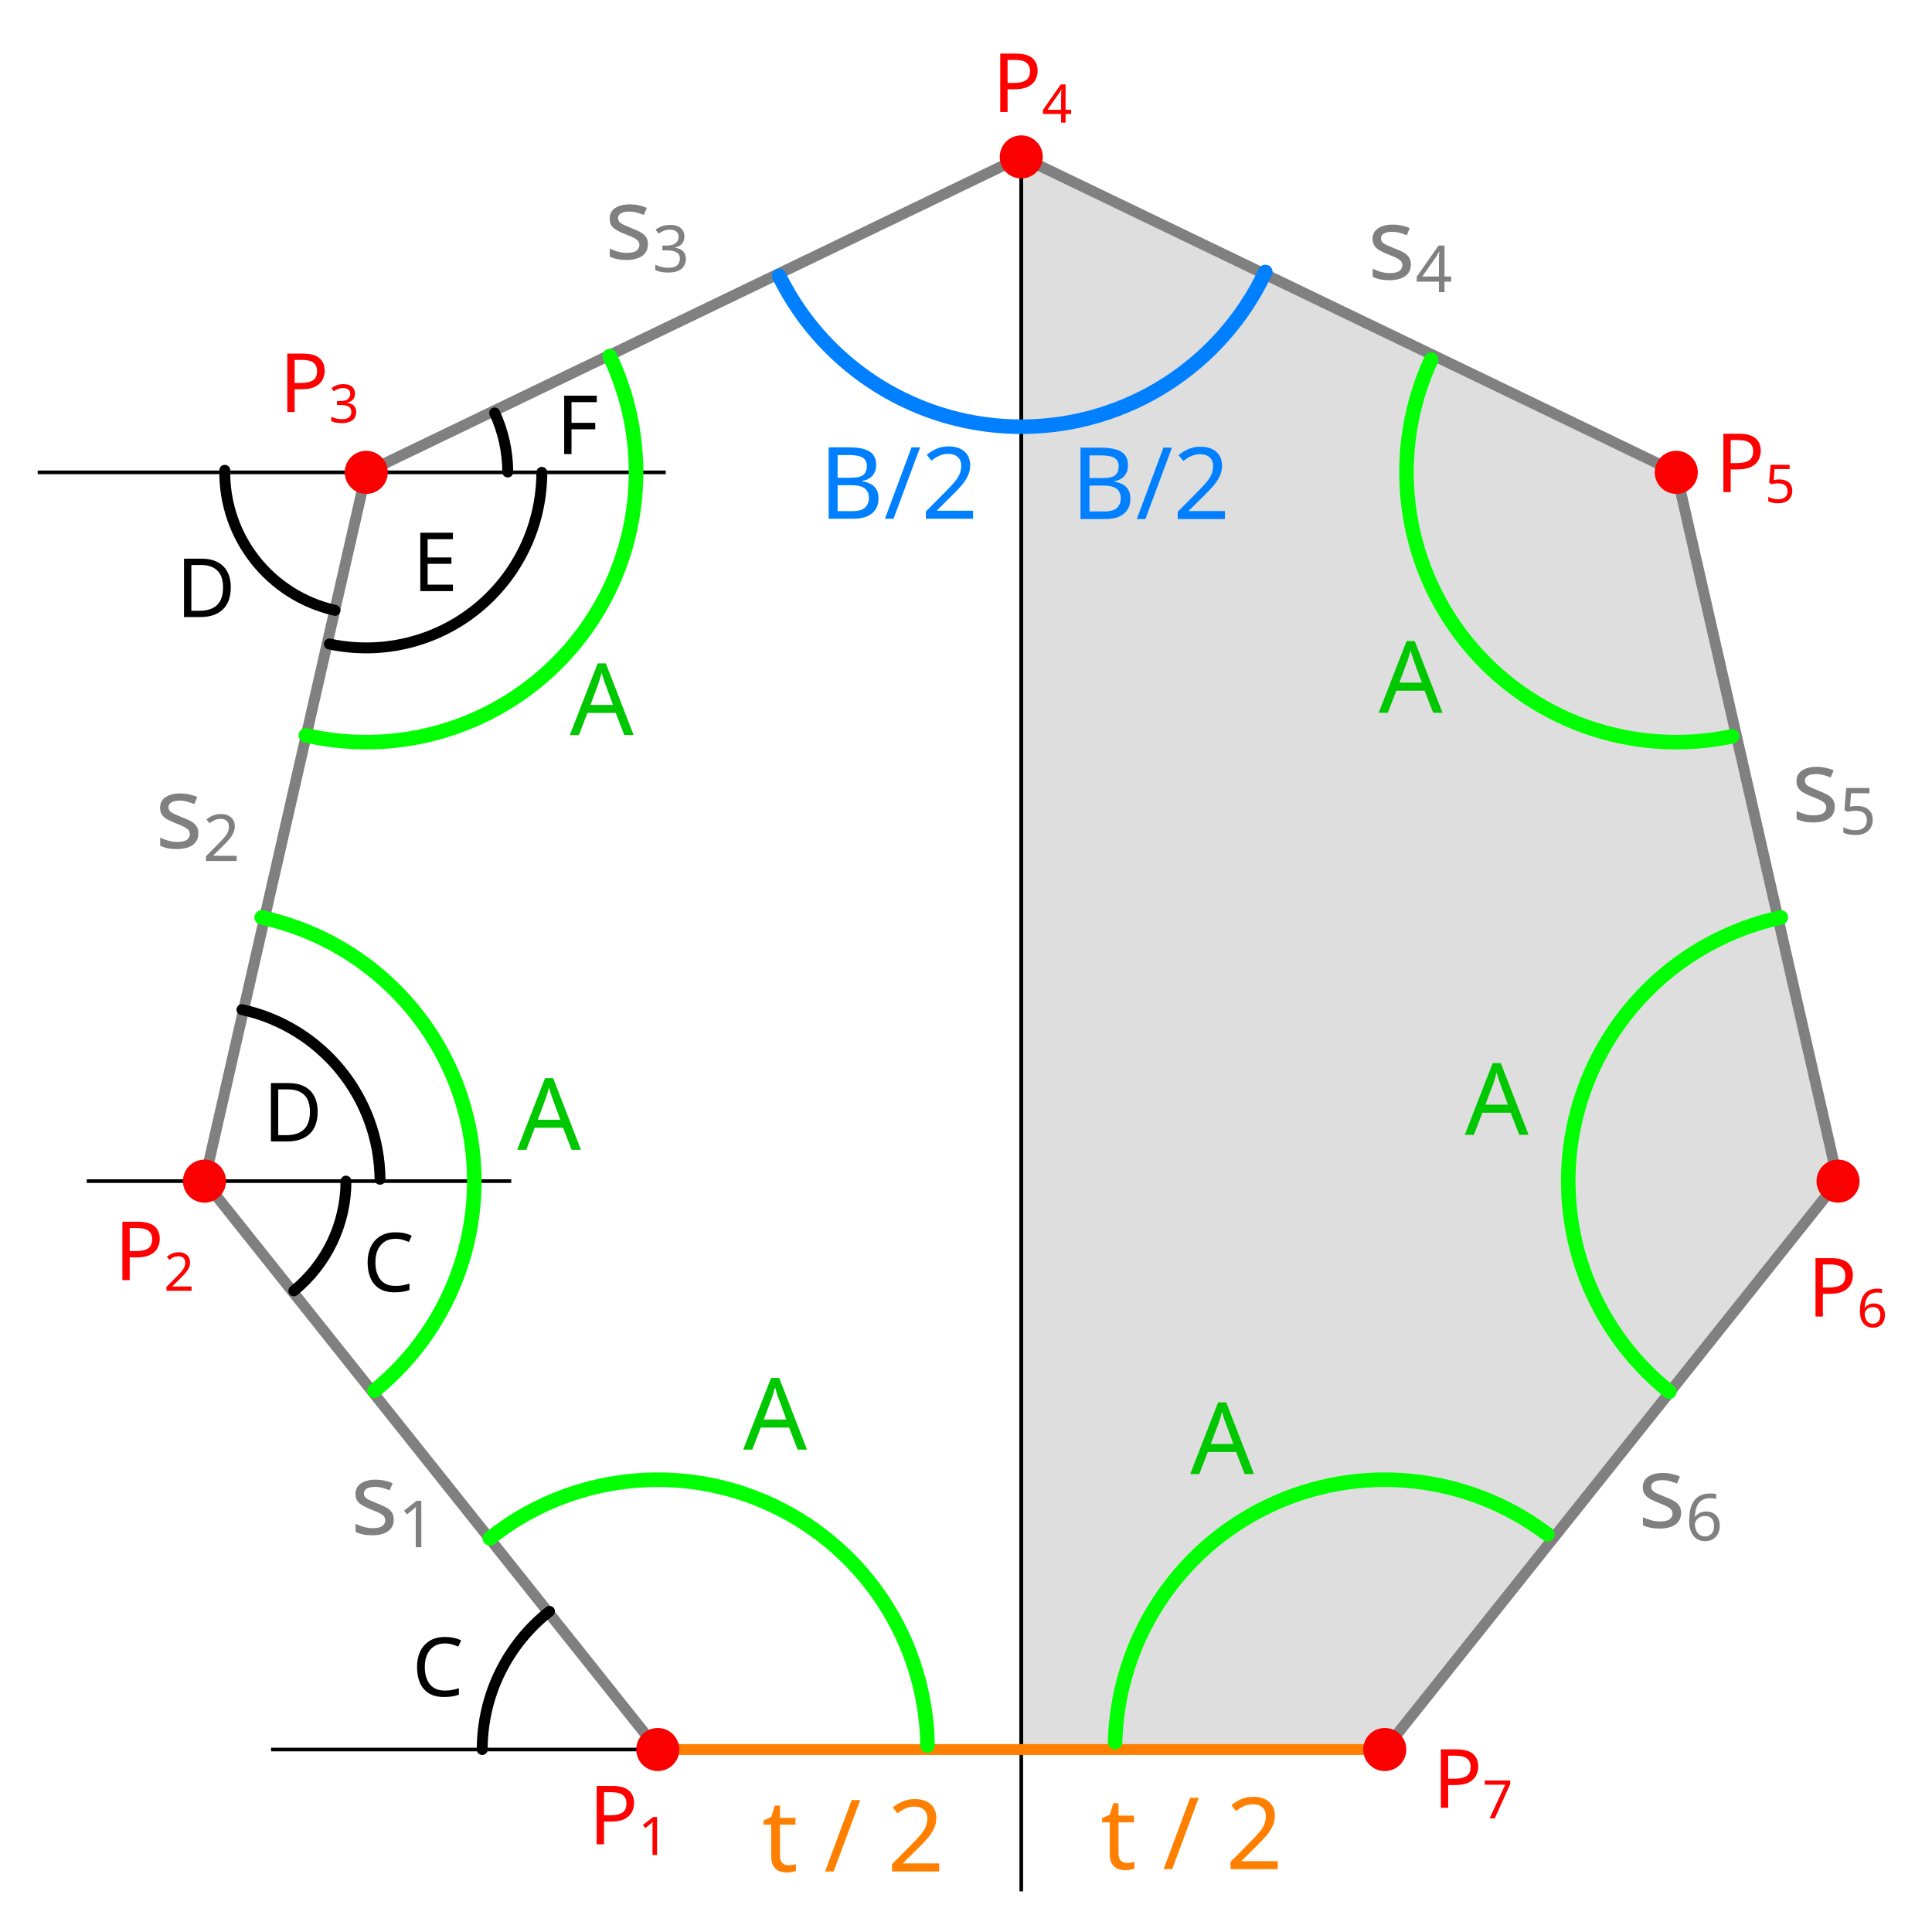
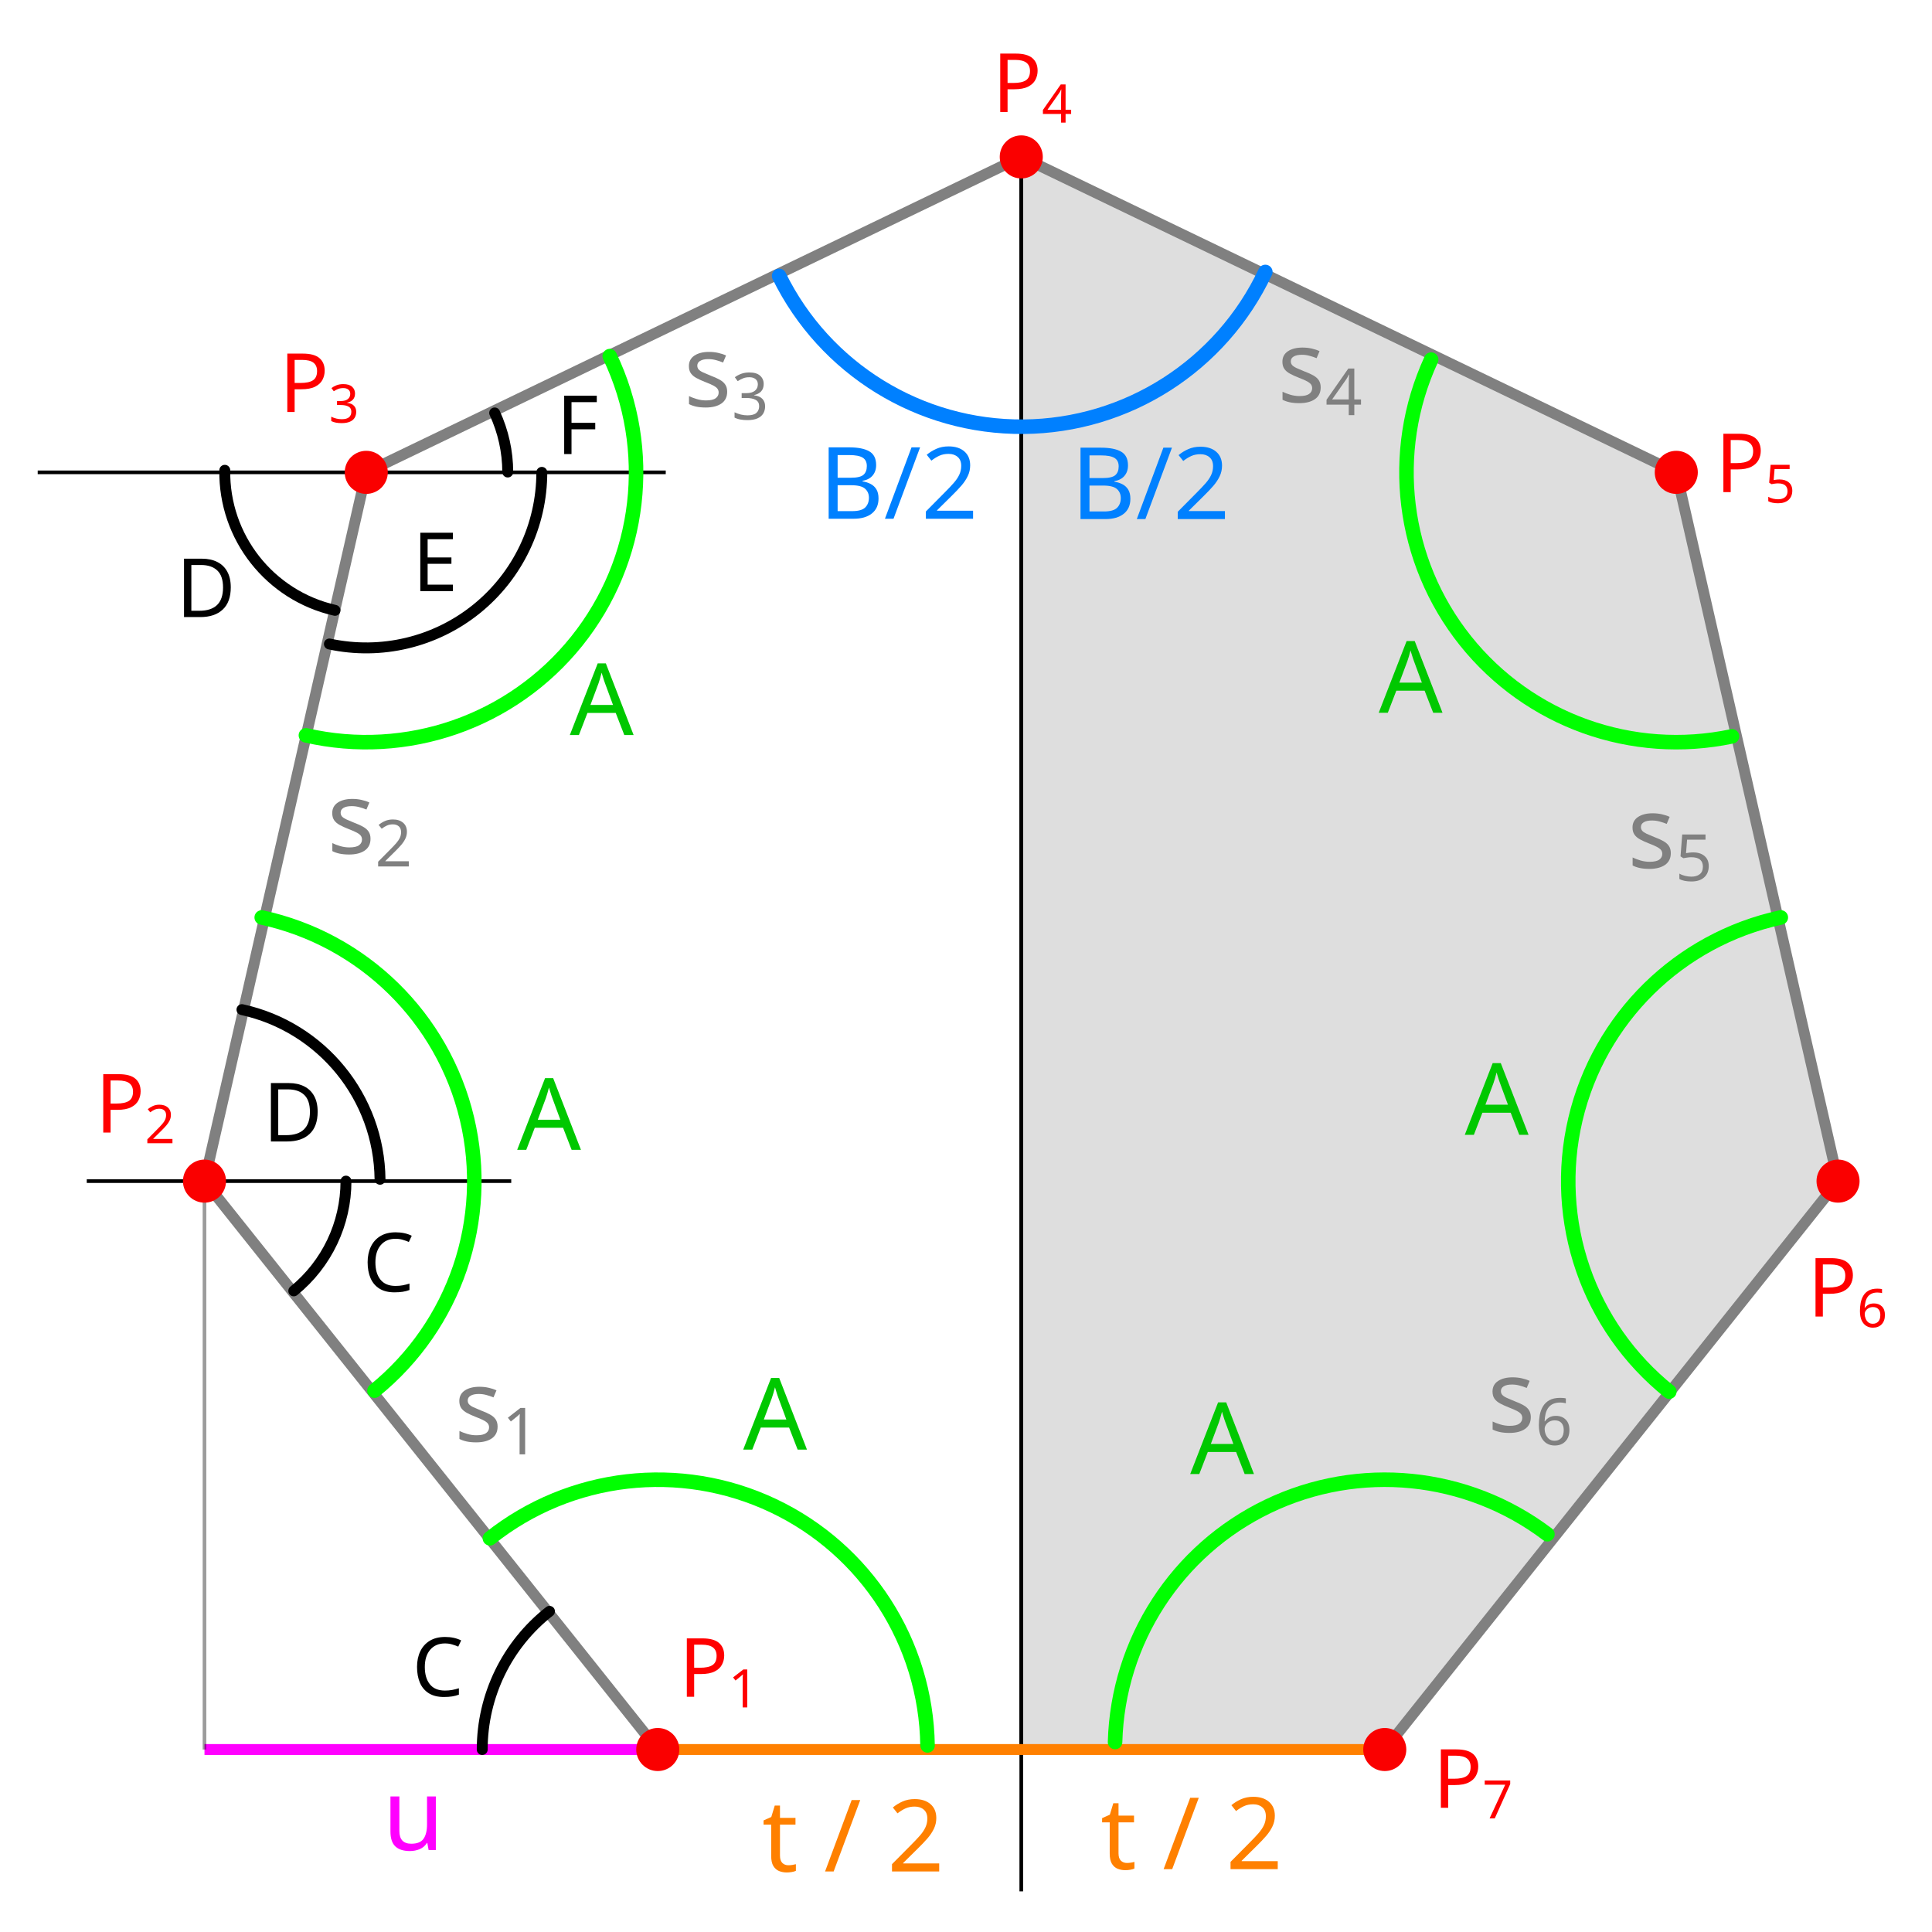
<svg xmlns="http://www.w3.org/2000/svg" width="150mm" height="150mm" viewBox="0 0 531.496 531.496" id="svg2" version="1.1">
  <defs id="defs4" />
  <g id="layer1" transform="translate(0,-520.8662)">
+     <path style="fill:none;fill-rule:evenodd;stroke:#ff00ff;stroke-width:3;stroke-linecap:butt;stroke-linejoin:miter;stroke-opacity:1;stroke-miterlimit:4;stroke-dasharray:none" d="m 180.953,1002.162 -124.698,0" id="path4247" />
+     <path style="fill:none;fill-rule:evenodd;stroke:#000000;stroke-width:1px;stroke-linecap:butt;stroke-linejoin:miter;stroke-opacity:0.392" d="m 56.255,845.795 -7e-6,156.366" id="path4249" />
    <text xml:space="preserve" style="font-style:normal;font-weight:normal;font-size:27.5px;line-height:125%;font-family:Sans;text-align:start;letter-spacing:0px;word-spacing:0px;text-anchor:start;fill:#000000;fill-opacity:1;stroke:none;stroke-width:1px;stroke-linecap:butt;stroke-linejoin:miter;stroke-opacity:1" x="263.8" y="1210.708" id="text5181">
      <tspan id="tspan5183" x="263.8" y="1210.708" />
    </text>
    <path style="fill:#000000;fill-opacity:0.129;fill-rule:evenodd;stroke:#000000;stroke-width:1px;stroke-linecap:butt;stroke-linejoin:miter;stroke-opacity:1" d="m 280.953,564.033 180.194,86.777 44.504,194.986 -124.698,156.366 -100,0 z" id="path4333" />
    <path style="fill:none;fill-rule:evenodd;stroke:#000000;stroke-width:1px;stroke-linecap:butt;stroke-linejoin:miter;stroke-opacity:1" d="m 280.953,1041.184 0,-477.15" id="path5177" />
    <path style="fill:none;fill-rule:evenodd;stroke:#000000;stroke-width:1px;stroke-linecap:butt;stroke-linejoin:miter;stroke-opacity:1" d="m 100.759,650.81 -90.388,0" id="path5292" />
    <path id="path5581" d="m 100.759,650.81 180.194,-86.777 180.194,86.777" style="fill:none;fill-opacity:1;fill-rule:evenodd;stroke:#808080;stroke-width:3;stroke-linecap:butt;stroke-linejoin:miter;stroke-miterlimit:4;stroke-dasharray:none;stroke-opacity:1" />
    <path id="path5584" d="M 180.953,1002.162 56.255,845.795 100.759,650.81" style="fill:none;fill-opacity:1;fill-rule:evenodd;stroke:#808080;stroke-width:3;stroke-linecap:butt;stroke-linejoin:miter;stroke-miterlimit:4;stroke-dasharray:none;stroke-opacity:1" />
    <path id="path5584-0" d="M 380.953,1002.162 505.651,845.795 461.147,650.81" style="fill:none;fill-opacity:1;fill-rule:evenodd;stroke:#808080;stroke-width:3;stroke-linecap:butt;stroke-linejoin:miter;stroke-miterlimit:4;stroke-dasharray:none;stroke-opacity:1" />
    <path id="path5601" d="m 180.953,1002.162 200,0" style="fill:none;fill-rule:evenodd;stroke:#ff8000;stroke-width:3;stroke-linecap:butt;stroke-linejoin:miter;stroke-miterlimit:4;stroke-dasharray:none;stroke-opacity:1" />
    <path style="fill:none;fill-rule:evenodd;stroke:#000000;stroke-width:1px;stroke-linecap:butt;stroke-linejoin:miter;stroke-opacity:1" d="m 183.147,650.81 -82.388,0" id="path5292-3" />
    <path style="fill:none;fill-rule:evenodd;stroke:#000000;stroke-width:1px;stroke-linecap:butt;stroke-linejoin:miter;stroke-opacity:1" d="m 56.255,845.795 -32.388,0" id="path5292-6" />
    <path style="fill:none;fill-rule:evenodd;stroke:#000000;stroke-width:1px;stroke-linecap:butt;stroke-linejoin:miter;stroke-opacity:1" d="m 140.642,845.795 -84.388,0" id="path5292-7" />
-     <path style="fill:none;fill-rule:evenodd;stroke:#000000;stroke-width:1px;stroke-linecap:butt;stroke-linejoin:miter;stroke-opacity:1" d="m 180.953,1002.162 -106.388,0" id="path5292-5" />
    <path style="opacity:1;fill:none;fill-opacity:1;fill-rule:nonzero;stroke:#0080ff;stroke-width:4;stroke-linecap:round;stroke-linejoin:round;stroke-miterlimit:4;stroke-dasharray:none;stroke-dashoffset:0;stroke-opacity:1" id="path7735" d="m 348.091,595.684 a 74.225,74.225 0 0 1 -66.535,42.572 74.225,74.225 0 0 1 -67.219,-41.484" />
    <path style="opacity:1;fill:none;fill-opacity:1;fill-rule:nonzero;stroke:#00ff00;stroke-width:4;stroke-linecap:round;stroke-linejoin:round;stroke-miterlimit:4;stroke-dasharray:none;stroke-dashoffset:0;stroke-opacity:1" id="path7735-3" d="m 167.743,618.833 a 74.225,74.225 0 0 1 -9.059,78.388 74.225,74.225 0 0 1 -74.526,25.934" />
    <path style="opacity:1;fill:none;fill-opacity:1;fill-rule:nonzero;stroke:#00ff00;stroke-width:4;stroke-linecap:round;stroke-linejoin:round;stroke-miterlimit:4;stroke-dasharray:none;stroke-dashoffset:0;stroke-opacity:1" id="path7735-5" d="M 72.002,773.26 A 74.225,74.225 0 0 1 128.46,828.596 74.225,74.225 0 0 1 103.012,903.442" />
    <path style="opacity:1;fill:none;fill-opacity:1;fill-rule:nonzero;stroke:#00ff00;stroke-width:4;stroke-linecap:round;stroke-linejoin:round;stroke-miterlimit:4;stroke-dasharray:none;stroke-dashoffset:0;stroke-opacity:1" id="path7735-6" d="m 134.772,944.052 a 74.225,74.225 0 0 1 77.933,-8.982 74.225,74.225 0 0 1 42.465,65.961" />
    <text xml:space="preserve" style="font-style:normal;font-weight:normal;font-size:27.5px;line-height:125%;font-family:Sans;text-align:start;letter-spacing:0px;word-spacing:0px;text-anchor:start;fill:#00c800;fill-opacity:1;stroke:none;stroke-width:1px;stroke-linecap:butt;stroke-linejoin:miter;stroke-opacity:1;" x="204.453" y="919.665" id="text7764">
      <tspan id="tspan7766" x="204.453" y="919.665">A</tspan>
    </text>
    <text xml:space="preserve" style="font-style:normal;font-weight:normal;font-size:22.5px;line-height:125%;font-family:Sans;text-align:start;letter-spacing:0px;word-spacing:0px;text-anchor:start;fill:#000000;fill-opacity:1;stroke:none;stroke-width:1px;stroke-linecap:butt;stroke-linejoin:miter;stroke-opacity:1" x="113.35" y="987.493" id="text7768">
      <tspan id="tspan7770" x="113.35" y="987.493">C</tspan>
    </text>
    <text xml:space="preserve" style="font-style:normal;font-weight:normal;font-size:22.5px;line-height:125%;font-family:Sans;text-align:start;letter-spacing:0px;word-spacing:0px;text-anchor:start;fill:#000000;fill-opacity:1;stroke:none;stroke-width:1px;stroke-linecap:butt;stroke-linejoin:miter;stroke-opacity:1" x="99.759" y="876.17" id="text7768-2">
      <tspan id="tspan7770-9" x="99.759" y="876.17">C</tspan>
    </text>
    <text xml:space="preserve" style="font-style:normal;font-weight:normal;font-size:22.5px;line-height:125%;font-family:Sans;text-align:start;letter-spacing:0px;word-spacing:0px;text-anchor:start;fill:#000000;fill-opacity:1;stroke:none;stroke-width:1px;stroke-linecap:butt;stroke-linejoin:miter;stroke-opacity:1" x="72.338" y="834.885" id="text7790">
      <tspan id="tspan7792" x="72.338" y="834.885">D</tspan>
    </text>
    <text xml:space="preserve" style="font-style:normal;font-weight:normal;font-size:22.5px;line-height:125%;font-family:Sans;text-align:start;letter-spacing:0px;word-spacing:0px;text-anchor:start;fill:#000000;fill-opacity:1;stroke:none;stroke-width:1px;stroke-linecap:butt;stroke-linejoin:miter;stroke-opacity:1" x="48.438" y="690.622" id="text7794">
      <tspan id="tspan7796" x="48.438" y="690.622">D</tspan>
    </text>
    <text xml:space="preserve" style="font-style:normal;font-weight:normal;font-size:22.5px;line-height:125%;font-family:Sans;text-align:start;letter-spacing:0px;word-spacing:0px;text-anchor:start;fill:#000000;fill-opacity:1;stroke:none;stroke-width:1px;stroke-linecap:butt;stroke-linejoin:miter;stroke-opacity:1" x="113.436" y="683.487" id="text7798">
      <tspan id="tspan7800" x="113.436" y="683.487">E</tspan>
    </text>
    <text xml:space="preserve" style="font-style:normal;font-weight:normal;font-size:22.5px;line-height:125%;font-family:Sans;text-align:start;letter-spacing:0px;word-spacing:0px;text-anchor:start;fill:#000000;fill-opacity:1;stroke:none;stroke-width:1px;stroke-linecap:butt;stroke-linejoin:miter;stroke-opacity:1" x="153.019" y="645.779" id="text7802">
      <tspan id="tspan7804" x="153.019" y="645.779">F</tspan>
    </text>
    <text xml:space="preserve" style="font-style:normal;font-weight:normal;font-size:27.5px;line-height:125%;font-family:Sans;text-align:start;letter-spacing:0px;word-spacing:0px;text-anchor:start;fill:#0080ff;fill-opacity:1;stroke:none;stroke-width:1px;stroke-linecap:butt;stroke-linejoin:miter;stroke-opacity:1;" x="294.579" y="663.663" id="text7806">
      <tspan id="tspan7808" x="294.579" y="663.663">B/2</tspan>
    </text>
    <path style="opacity:1;fill:none;fill-opacity:1;fill-rule:nonzero;stroke:#00ff00;stroke-width:4;stroke-linecap:round;stroke-linejoin:round;stroke-miterlimit:4;stroke-dasharray:none;stroke-dashoffset:0;stroke-opacity:1" id="path7735-5-1" d="m 476.477,723.435 a 74.225,74.225 0 0 1 -73.329,-26.305 74.225,74.225 0 0 1 -9.438,-77.331" />
    <path style="opacity:1;fill:none;fill-opacity:1;fill-rule:nonzero;stroke:#00ff00;stroke-width:4;stroke-linecap:round;stroke-linejoin:round;stroke-miterlimit:4;stroke-dasharray:none;stroke-dashoffset:0;stroke-opacity:1" id="path7735-5-2" d="m 459.229,903.713 a 74.225,74.225 0 0 1 -25.834,-74.906 74.225,74.225 0 0 1 56.506,-55.547" />
    <path style="opacity:1;fill:none;fill-opacity:1;fill-rule:nonzero;stroke:#00ff00;stroke-width:4;stroke-linecap:round;stroke-linejoin:round;stroke-miterlimit:4;stroke-dasharray:none;stroke-dashoffset:0;stroke-opacity:1" id="path7735-5-7" d="m 306.756,1000.104 a 74.225,74.225 0 0 1 42.044,-64.842 74.225,74.225 0 0 1 76.898,7.677" />
    <text xml:space="preserve" style="font-style:normal;font-weight:normal;font-size:27.5px;line-height:125%;font-family:Sans;text-align:start;letter-spacing:0px;word-spacing:0px;text-anchor:start;fill:#00c800;fill-opacity:1;stroke:none;stroke-width:1px;stroke-linecap:butt;stroke-linejoin:miter;stroke-opacity:1;" x="327.427" y="926.381" id="text7764-0">
      <tspan id="tspan7766-9" x="327.427" y="926.381">A</tspan>
    </text>
    <text xml:space="preserve" style="font-style:normal;font-weight:normal;font-size:27.5px;line-height:125%;font-family:Sans;text-align:start;letter-spacing:0px;word-spacing:0px;text-anchor:start;fill:#00c800;fill-opacity:1;stroke:none;stroke-width:1px;stroke-linecap:butt;stroke-linejoin:miter;stroke-opacity:1;" x="402.963" y="833.053" id="text7764-3">
      <tspan id="tspan7766-6" x="402.963" y="833.053">A</tspan>
    </text>
    <text xml:space="preserve" style="font-style:normal;font-weight:normal;font-size:27.5px;line-height:125%;font-family:Sans;text-align:start;letter-spacing:0px;word-spacing:0px;text-anchor:start;fill:#00c800;fill-opacity:1;stroke:none;stroke-width:1px;stroke-linecap:butt;stroke-linejoin:miter;stroke-opacity:1;" x="379.288" y="716.95" id="text7764-06">
      <tspan id="tspan7766-2" x="379.288" y="716.95">A</tspan>
    </text>
    <text xml:space="preserve" style="font-style:normal;font-weight:normal;font-size:27.5px;line-height:125%;font-family:Sans;text-align:start;letter-spacing:0px;word-spacing:0px;text-anchor:start;fill:#0080ff;fill-opacity:1;stroke:none;stroke-width:1px;stroke-linecap:butt;stroke-linejoin:miter;stroke-opacity:1;" x="225.293" y="663.572" id="text7806-6">
      <tspan id="tspan7808-1" x="225.293" y="663.572">B/2</tspan>
    </text>
-     <text xml:space="preserve" style="font-style:normal;font-weight:normal;font-size:27.5px;line-height:125%;font-family:Sans;text-align:start;letter-spacing:0px;word-spacing:0px;text-anchor:start;fill:#808080;fill-opacity:1;stroke:none;stroke-width:1px;stroke-linecap:butt;stroke-linejoin:miter;stroke-opacity:1" x="492.807" y="746.838" id="text7891">
-       <tspan id="tspan7893" x="492.807" y="746.838">s<tspan style="font-size:65%;baseline-shift:sub" id="tspan4345">5</tspan>
+     <text xml:space="preserve" style="font-style:normal;font-weight:normal;font-size:27.5px;line-height:125%;font-family:Sans;text-align:start;letter-spacing:0px;word-spacing:0px;text-anchor:start;fill:#808080;fill-opacity:1;stroke:none;stroke-width:1px;stroke-linecap:butt;stroke-linejoin:miter;stroke-opacity:1" x="447.703" y="759.617" id="text7891">
+       <tspan id="tspan7893" x="447.703" y="759.617">s<tspan style="font-size:65%;baseline-shift:sub" id="tspan4345">5</tspan>
      </tspan>
    </text>
-     <text xml:space="preserve" style="font-style:normal;font-weight:normal;font-size:27.5px;line-height:125%;font-family:Sans;text-align:start;letter-spacing:0px;word-spacing:0px;text-anchor:start;fill:#808080;fill-opacity:1;stroke:none;stroke-width:1px;stroke-linecap:butt;stroke-linejoin:miter;stroke-opacity:1" x="376.194" y="597.668" id="text7895">
-       <tspan id="tspan7897" x="376.194" y="597.668">s<tspan style="font-size:65%;baseline-shift:sub" id="tspan4343">4</tspan>
+     <text xml:space="preserve" style="font-style:normal;font-weight:normal;font-size:27.5px;line-height:125%;font-family:Sans;text-align:start;letter-spacing:0px;word-spacing:0px;text-anchor:start;fill:#808080;fill-opacity:1;stroke:none;stroke-width:1px;stroke-linecap:butt;stroke-linejoin:miter;stroke-opacity:1" x="351.387" y="631.495" id="text7895">
+       <tspan id="tspan7897" x="351.387" y="631.495">s<tspan style="font-size:65%;baseline-shift:sub" id="tspan4343">4</tspan>
      </tspan>
    </text>
-     <text xml:space="preserve" style="font-style:normal;font-weight:normal;font-size:27.5px;line-height:125%;font-family:Sans;text-align:start;letter-spacing:0px;word-spacing:0px;text-anchor:start;fill:#808080;fill-opacity:1;stroke:none;stroke-width:1px;stroke-linecap:butt;stroke-linejoin:miter;stroke-opacity:1" x="166.309" y="592.099" id="text7899">
-       <tspan id="tspan7901" x="166.309" y="592.099">s<tspan style="font-size:65%;baseline-shift:sub" id="tspan4341">3</tspan>
+     <text xml:space="preserve" style="font-style:normal;font-weight:normal;font-size:27.5px;line-height:125%;font-family:Sans;text-align:start;letter-spacing:0px;word-spacing:0px;text-anchor:start;fill:#808080;fill-opacity:1;stroke:none;stroke-width:1px;stroke-linecap:butt;stroke-linejoin:miter;stroke-opacity:1" x="188.109" y="632.692" id="text7899">
+       <tspan id="tspan7901" x="188.109" y="632.692">s<tspan style="font-size:65%;baseline-shift:sub" id="tspan4341">3</tspan>
      </tspan>
    </text>
-     <text xml:space="preserve" style="font-style:normal;font-weight:normal;font-size:27.5px;line-height:125%;font-family:Sans;text-align:start;letter-spacing:0px;word-spacing:0px;text-anchor:start;fill:#808080;fill-opacity:1;stroke:none;stroke-width:1px;stroke-linecap:butt;stroke-linejoin:miter;stroke-opacity:0.392" x="96.387" y="942.94" id="text7903">
-       <tspan id="tspan7905" x="96.387" y="942.94">s<tspan style="font-size:65%;baseline-shift:sub" id="tspan4337">1</tspan>
+     <text xml:space="preserve" style="font-style:normal;font-weight:normal;font-size:27.5px;line-height:125%;font-family:Sans;text-align:start;letter-spacing:0px;word-spacing:0px;text-anchor:start;fill:#808080;fill-opacity:1;stroke:none;stroke-width:1px;stroke-linecap:butt;stroke-linejoin:miter;stroke-opacity:0.392" x="124.953" y="917.381" id="text7903">
+       <tspan id="tspan7905" x="124.953" y="917.381">s<tspan style="font-size:65%;baseline-shift:sub" id="tspan4337">1</tspan>
      </tspan>
    </text>
-     <text xml:space="preserve" style="font-style:normal;font-weight:normal;font-size:27.5px;line-height:125%;font-family:Sans;text-align:start;letter-spacing:0px;word-spacing:0px;text-anchor:start;fill:#808080;fill-opacity:1;stroke:none;stroke-width:1px;stroke-linecap:butt;stroke-linejoin:miter;stroke-opacity:1" x="42.633" y="754.16" id="text7907">
-       <tspan id="tspan7909" x="42.633" y="754.16">s<tspan style="font-size:65%;baseline-shift:sub" id="tspan4339">2</tspan>
+     <text xml:space="preserve" style="font-style:normal;font-weight:normal;font-size:27.5px;line-height:125%;font-family:Sans;text-align:start;letter-spacing:0px;word-spacing:0px;text-anchor:start;fill:#808080;fill-opacity:1;stroke:none;stroke-width:1px;stroke-linecap:butt;stroke-linejoin:miter;stroke-opacity:1" x="89.992" y="755.664" id="text7907">
+       <tspan id="tspan7909" x="89.992" y="755.664">s<tspan style="font-size:65%;baseline-shift:sub" id="tspan4339">2</tspan>
      </tspan>
    </text>
-     <text xml:space="preserve" style="font-style:normal;font-weight:normal;font-size:27.5px;line-height:125%;font-family:Sans;text-align:start;letter-spacing:0px;word-spacing:0px;text-anchor:start;fill:#808080;fill-opacity:1;stroke:none;stroke-width:1px;stroke-linecap:butt;stroke-linejoin:miter;stroke-opacity:1" x="450.533" y="941.093" id="text7911">
-       <tspan id="tspan7913" x="450.533" y="941.093">s<tspan style="font-size:65%;baseline-shift:sub" id="tspan4347">6</tspan>
+     <text xml:space="preserve" style="font-style:normal;font-weight:normal;font-size:27.5px;line-height:125%;font-family:Sans;text-align:start;letter-spacing:0px;word-spacing:0px;text-anchor:start;fill:#808080;fill-opacity:1;stroke:none;stroke-width:1px;stroke-linecap:butt;stroke-linejoin:miter;stroke-opacity:1" x="409.188" y="914.783" id="text7911">
+       <tspan id="tspan7913" x="409.188" y="914.783">s<tspan style="font-size:65%;baseline-shift:sub" id="tspan4347">6</tspan>
      </tspan>
    </text>
    <text xml:space="preserve" style="font-style:normal;font-weight:normal;font-size:27.5px;line-height:125%;font-family:Sans;text-align:start;letter-spacing:0px;word-spacing:0px;text-anchor:start;fill:#ff8000;fill-opacity:1;stroke:none;stroke-width:1px;stroke-linecap:butt;stroke-linejoin:miter;stroke-opacity:1;" x="209.623" y="1035.701" id="text7915">
      <tspan id="tspan7917" x="209.623" y="1035.701">t / 2</tspan>
    </text>
    <text xml:space="preserve" style="font-style:normal;font-weight:normal;font-size:27.5px;line-height:125%;font-family:Sans;text-align:start;letter-spacing:0px;word-spacing:0px;text-anchor:start;fill:#00c800;fill-opacity:1;stroke:none;stroke-width:1px;stroke-linecap:butt;stroke-linejoin:miter;stroke-opacity:1;" x="142.275" y="837.189" id="text7764-36">
      <tspan id="tspan7766-7" x="142.275" y="837.189">A</tspan>
    </text>
    <text xml:space="preserve" style="font-style:normal;font-weight:normal;font-size:27.5px;line-height:125%;font-family:Sans;text-align:start;letter-spacing:0px;word-spacing:0px;text-anchor:start;fill:#00c800;fill-opacity:1;stroke:none;stroke-width:1px;stroke-linecap:butt;stroke-linejoin:miter;stroke-opacity:1;" x="156.762" y="723.074" id="text7764-36-5">
      <tspan id="tspan7766-7-3" x="156.762" y="723.074">A</tspan>
    </text>
-     <text xml:space="preserve" style="font-style:normal;font-weight:normal;font-size:22.5px;line-height:125%;font-family:Sans;text-align:start;letter-spacing:0px;word-spacing:0px;text-anchor:start;fill:#ff0000;fill-opacity:1;stroke:none;stroke-width:1px;stroke-linecap:butt;stroke-linejoin:miter;stroke-opacity:1" x="161.956" y="1028.242" id="text4287">
-       <tspan id="tspan4289" x="161.956" y="1028.242">P<tspan style="font-size:65%;baseline-shift:sub" id="tspan4323">1</tspan>
+     <text xml:space="preserve" style="font-style:normal;font-weight:normal;font-size:22.5px;line-height:125%;font-family:Sans;text-align:start;letter-spacing:0px;word-spacing:0px;text-anchor:start;fill:#ff0000;fill-opacity:1;stroke:none;stroke-width:1px;stroke-linecap:butt;stroke-linejoin:miter;stroke-opacity:1" x="186.763" y="987.649" id="text4287">
+       <tspan id="tspan4289" x="186.763" y="987.649">P<tspan style="font-size:65%;baseline-shift:sub" id="tspan4323">1</tspan>
      </tspan>
    </text>
-     <text xml:space="preserve" style="font-style:normal;font-weight:normal;font-size:22.5px;line-height:125%;font-family:Sans;text-align:start;letter-spacing:0px;word-spacing:0px;text-anchor:start;fill:#ff0000;fill-opacity:1;stroke:none;stroke-width:1px;stroke-linecap:butt;stroke-linejoin:miter;stroke-opacity:1" x="31.48" y="873.033" id="text4291">
-       <tspan id="tspan4293" x="31.48" y="873.033">P<tspan style="font-size:65%;baseline-shift:sub" id="tspan4325">2</tspan>
+     <text xml:space="preserve" style="font-style:normal;font-weight:normal;font-size:22.5px;line-height:125%;font-family:Sans;text-align:start;letter-spacing:0px;word-spacing:0px;text-anchor:start;fill:#ff0000;fill-opacity:1;stroke:none;stroke-width:1px;stroke-linecap:butt;stroke-linejoin:miter;stroke-opacity:1" x="26.218" y="832.44" id="text4291">
+       <tspan id="tspan4293" x="26.218" y="832.44">P<tspan style="font-size:65%;baseline-shift:sub" id="tspan4325">2</tspan>
      </tspan>
    </text>
    <text xml:space="preserve" style="font-style:normal;font-weight:normal;font-size:22.5px;line-height:125%;font-family:Sans;text-align:start;letter-spacing:0px;word-spacing:0px;text-anchor:start;fill:#ff0000;fill-opacity:1;stroke:none;stroke-width:1px;stroke-linecap:butt;stroke-linejoin:miter;stroke-opacity:1" x="76.853" y="634.206" id="text4295">
      <tspan id="tspan4297" x="76.853" y="634.206">P<tspan style="font-size:65%;baseline-shift:sub" id="tspan4327">3</tspan>
      </tspan>
    </text>
    <text xml:space="preserve" style="font-style:normal;font-weight:normal;font-size:22.5px;line-height:125%;font-family:Sans;text-align:start;letter-spacing:0px;word-spacing:0px;text-anchor:start;fill:#ff0000;fill-opacity:1;stroke:none;stroke-width:1px;stroke-linecap:butt;stroke-linejoin:miter;stroke-opacity:1" x="272.98" y="551.674" id="text4299">
      <tspan id="tspan4301" x="272.98" y="551.674">P<tspan style="font-size:65%;baseline-shift:sub" id="tspan4329">4</tspan>
      </tspan>
    </text>
    <text xml:space="preserve" style="font-style:normal;font-weight:normal;font-size:22.5px;line-height:125%;font-family:Sans;text-align:start;letter-spacing:0px;word-spacing:0px;text-anchor:start;fill:#ff0000;fill-opacity:1;stroke:none;stroke-width:1px;stroke-linecap:butt;stroke-linejoin:miter;stroke-opacity:1" x="471.919" y="656.248" id="text4303">
      <tspan id="tspan4305" x="471.919" y="656.248">P<tspan style="font-size:65%;baseline-shift:sub" id="tspan4331">5</tspan>
      </tspan>
    </text>
    <text xml:space="preserve" style="font-style:normal;font-weight:normal;font-size:22.5px;line-height:125%;font-family:Sans;text-align:start;letter-spacing:0px;word-spacing:0px;text-anchor:start;fill:#ff0000;fill-opacity:1;stroke:none;stroke-width:1px;stroke-linecap:butt;stroke-linejoin:miter;stroke-opacity:1" x="497.264" y="883.047" id="text4307">
      <tspan id="tspan4309" x="497.264" y="883.047">P<tspan style="font-size:65%;baseline-shift:sub" id="tspan4333">6</tspan>
      </tspan>
    </text>
    <text xml:space="preserve" style="font-style:normal;font-weight:normal;font-size:22.5px;line-height:125%;font-family:Sans;text-align:start;letter-spacing:0px;word-spacing:0px;text-anchor:start;fill:#ff0000;fill-opacity:1;stroke:none;stroke-width:1px;stroke-linecap:butt;stroke-linejoin:miter;stroke-opacity:1" x="394.194" y="1018.191" id="text4311">
      <tspan id="tspan4313" x="394.194" y="1018.191">P<tspan style="font-size:65%;baseline-shift:sub" id="tspan4335">7</tspan>
      </tspan>
    </text>
    <text xml:space="preserve" style="font-style:normal;font-weight:normal;font-size:27.5px;line-height:125%;font-family:Sans;text-align:start;letter-spacing:0px;word-spacing:0px;text-anchor:start;fill:#ff8000;fill-opacity:1;stroke:none;stroke-width:1px;stroke-linecap:butt;stroke-linejoin:miter;stroke-opacity:1;" x="302.754" y="1035.074" id="text7915-5">
      <tspan id="tspan7917-6" x="302.754" y="1035.074">t / 2</tspan>
    </text>
    <path style="opacity:1;fill:none;fill-opacity:0.129;fill-rule:nonzero;stroke:#000000;stroke-width:3;stroke-linecap:round;stroke-linejoin:round;stroke-miterlimit:4;stroke-dasharray:none;stroke-dashoffset:0;stroke-opacity:1" id="path4217" d="m 132.659,1002.162 a 48.294,48.294 0 0 1 18.505,-38.012" />
    <path style="opacity:1;fill:none;fill-opacity:0.129;fill-rule:nonzero;stroke:#000000;stroke-width:3;stroke-linecap:round;stroke-linejoin:round;stroke-miterlimit:4;stroke-dasharray:none;stroke-dashoffset:0;stroke-opacity:1" id="path4240-5" d="M 95.179,845.795 A 38.924,38.924 0 0 1 80.818,875.99" />
    <path style="opacity:1;fill:none;fill-opacity:0.129;fill-rule:nonzero;stroke:#000000;stroke-width:3;stroke-linecap:round;stroke-linejoin:round;stroke-miterlimit:4;stroke-dasharray:none;stroke-dashoffset:0;stroke-opacity:1" id="path4217-3" d="m 149.053,650.81 a 48.294,48.294 0 0 1 -17.943,37.565 48.294,48.294 0 0 1 -40.495,9.652" />
    <path style="opacity:1;fill:none;fill-opacity:0.129;fill-rule:nonzero;stroke:#000000;stroke-width:3;stroke-linecap:round;stroke-linejoin:round;stroke-miterlimit:4;stroke-dasharray:none;stroke-dashoffset:0;stroke-opacity:1" id="path4240-5-5" d="m 136.085,634.464 a 38.924,38.924 0 0 1 3.598,16.255" />
    <path style="opacity:1;fill:none;fill-opacity:0.129;fill-rule:nonzero;stroke:#000000;stroke-width:3;stroke-linecap:round;stroke-linejoin:round;stroke-miterlimit:4;stroke-dasharray:none;stroke-dashoffset:0;stroke-opacity:1" id="path4240-5-6" d="M 92.161,688.772 A 38.924,38.924 0 0 1 61.839,650.24" />
    <path style="opacity:1;fill:none;fill-opacity:0.129;fill-rule:nonzero;stroke:#000000;stroke-width:3;stroke-linecap:round;stroke-linejoin:round;stroke-miterlimit:4;stroke-dasharray:none;stroke-dashoffset:0;stroke-opacity:1" id="path4217-2" d="M 66.562,798.614 A 48.294,48.294 0 0 1 104.546,845.281" />
    <ellipse style="opacity:1;fill:#fa0000;fill-opacity:1;fill-rule:nonzero;stroke:none;stroke-width:3.152;stroke-linecap:round;stroke-linejoin:round;stroke-miterlimit:4;stroke-dasharray:none;stroke-dashoffset:0;stroke-opacity:1" id="path4349" cx="100.759" cy="650.81" rx="5.924" ry="5.924" />
    <ellipse style="opacity:1;fill:#fa0000;fill-opacity:1;fill-rule:nonzero;stroke:none;stroke-width:3.152;stroke-linecap:round;stroke-linejoin:round;stroke-miterlimit:4;stroke-dasharray:none;stroke-dashoffset:0;stroke-opacity:1" id="path4349-9" cx="180.953" cy="1002.162" rx="5.924" ry="5.924" />
    <ellipse style="opacity:1;fill:#fa0000;fill-opacity:1;fill-rule:nonzero;stroke:none;stroke-width:3.152;stroke-linecap:round;stroke-linejoin:round;stroke-miterlimit:4;stroke-dasharray:none;stroke-dashoffset:0;stroke-opacity:1" id="path4349-1" cx="56.255" cy="845.795" rx="5.924" ry="5.924" />
    <ellipse style="opacity:1;fill:#fa0000;fill-opacity:1;fill-rule:nonzero;stroke:none;stroke-width:3.152;stroke-linecap:round;stroke-linejoin:round;stroke-miterlimit:4;stroke-dasharray:none;stroke-dashoffset:0;stroke-opacity:1" id="path4349-2" cx="280.953" cy="564.033" rx="5.924" ry="5.924" />
    <ellipse style="opacity:1;fill:#fa0000;fill-opacity:1;fill-rule:nonzero;stroke:none;stroke-width:3.152;stroke-linecap:round;stroke-linejoin:round;stroke-miterlimit:4;stroke-dasharray:none;stroke-dashoffset:0;stroke-opacity:1" id="path4349-7" cx="461.147" cy="650.81" rx="5.924" ry="5.924" />
    <ellipse style="opacity:1;fill:#fa0000;fill-opacity:1;fill-rule:nonzero;stroke:none;stroke-width:3.152;stroke-linecap:round;stroke-linejoin:round;stroke-miterlimit:4;stroke-dasharray:none;stroke-dashoffset:0;stroke-opacity:1" id="path4349-0" cx="505.651" cy="845.795" rx="5.924" ry="5.924" />
    <ellipse style="opacity:1;fill:#fa0000;fill-opacity:1;fill-rule:nonzero;stroke:none;stroke-width:3.152;stroke-linecap:round;stroke-linejoin:round;stroke-miterlimit:4;stroke-dasharray:none;stroke-dashoffset:0;stroke-opacity:1" id="path4349-93" cx="380.953" cy="1002.162" rx="5.924" ry="5.924" />
+     <text xml:space="preserve" style="font-style:normal;font-weight:normal;font-size:27.5px;line-height:125%;font-family:Sans;text-align:start;letter-spacing:0px;word-spacing:0px;text-anchor:start;fill:#ff00ff;fill-opacity:1;stroke:none;stroke-width:1px;stroke-linecap:butt;stroke-linejoin:miter;stroke-opacity:1" x="105.242" y="1029.81" id="text4251">
+       <tspan id="tspan4253" x="105.242" y="1029.81">u</tspan>
+     </text>
  </g>
</svg>
